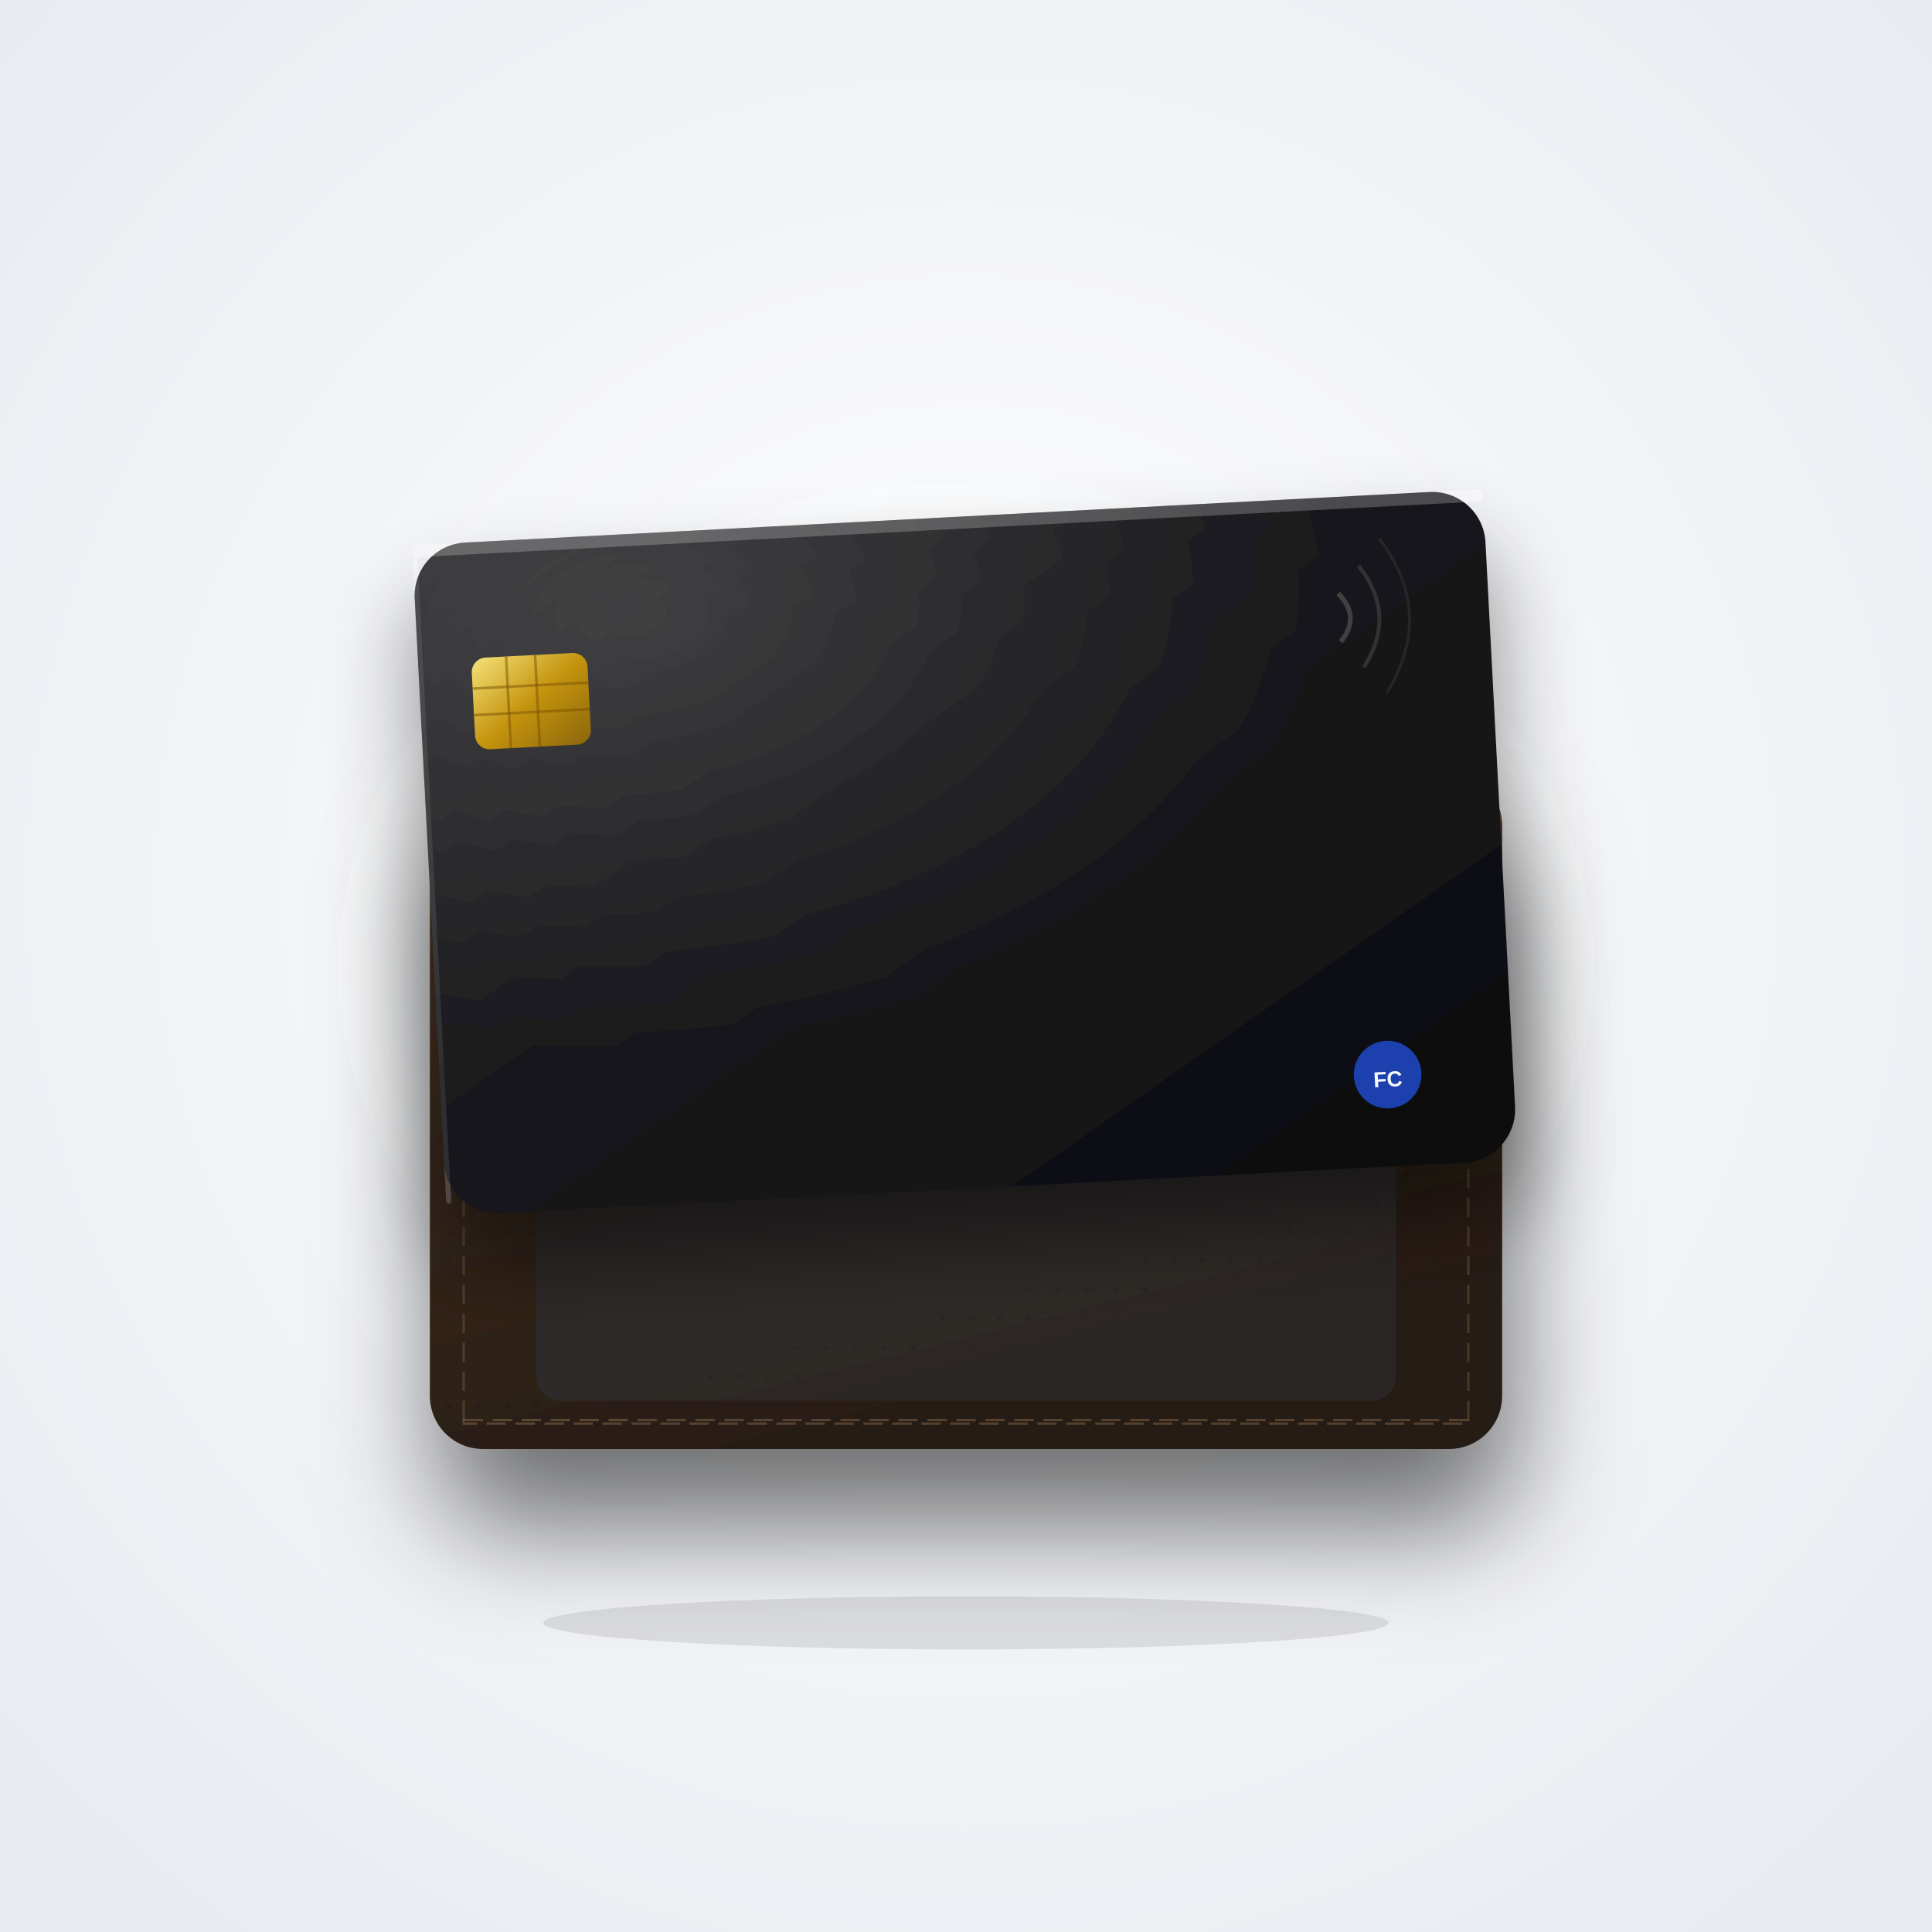
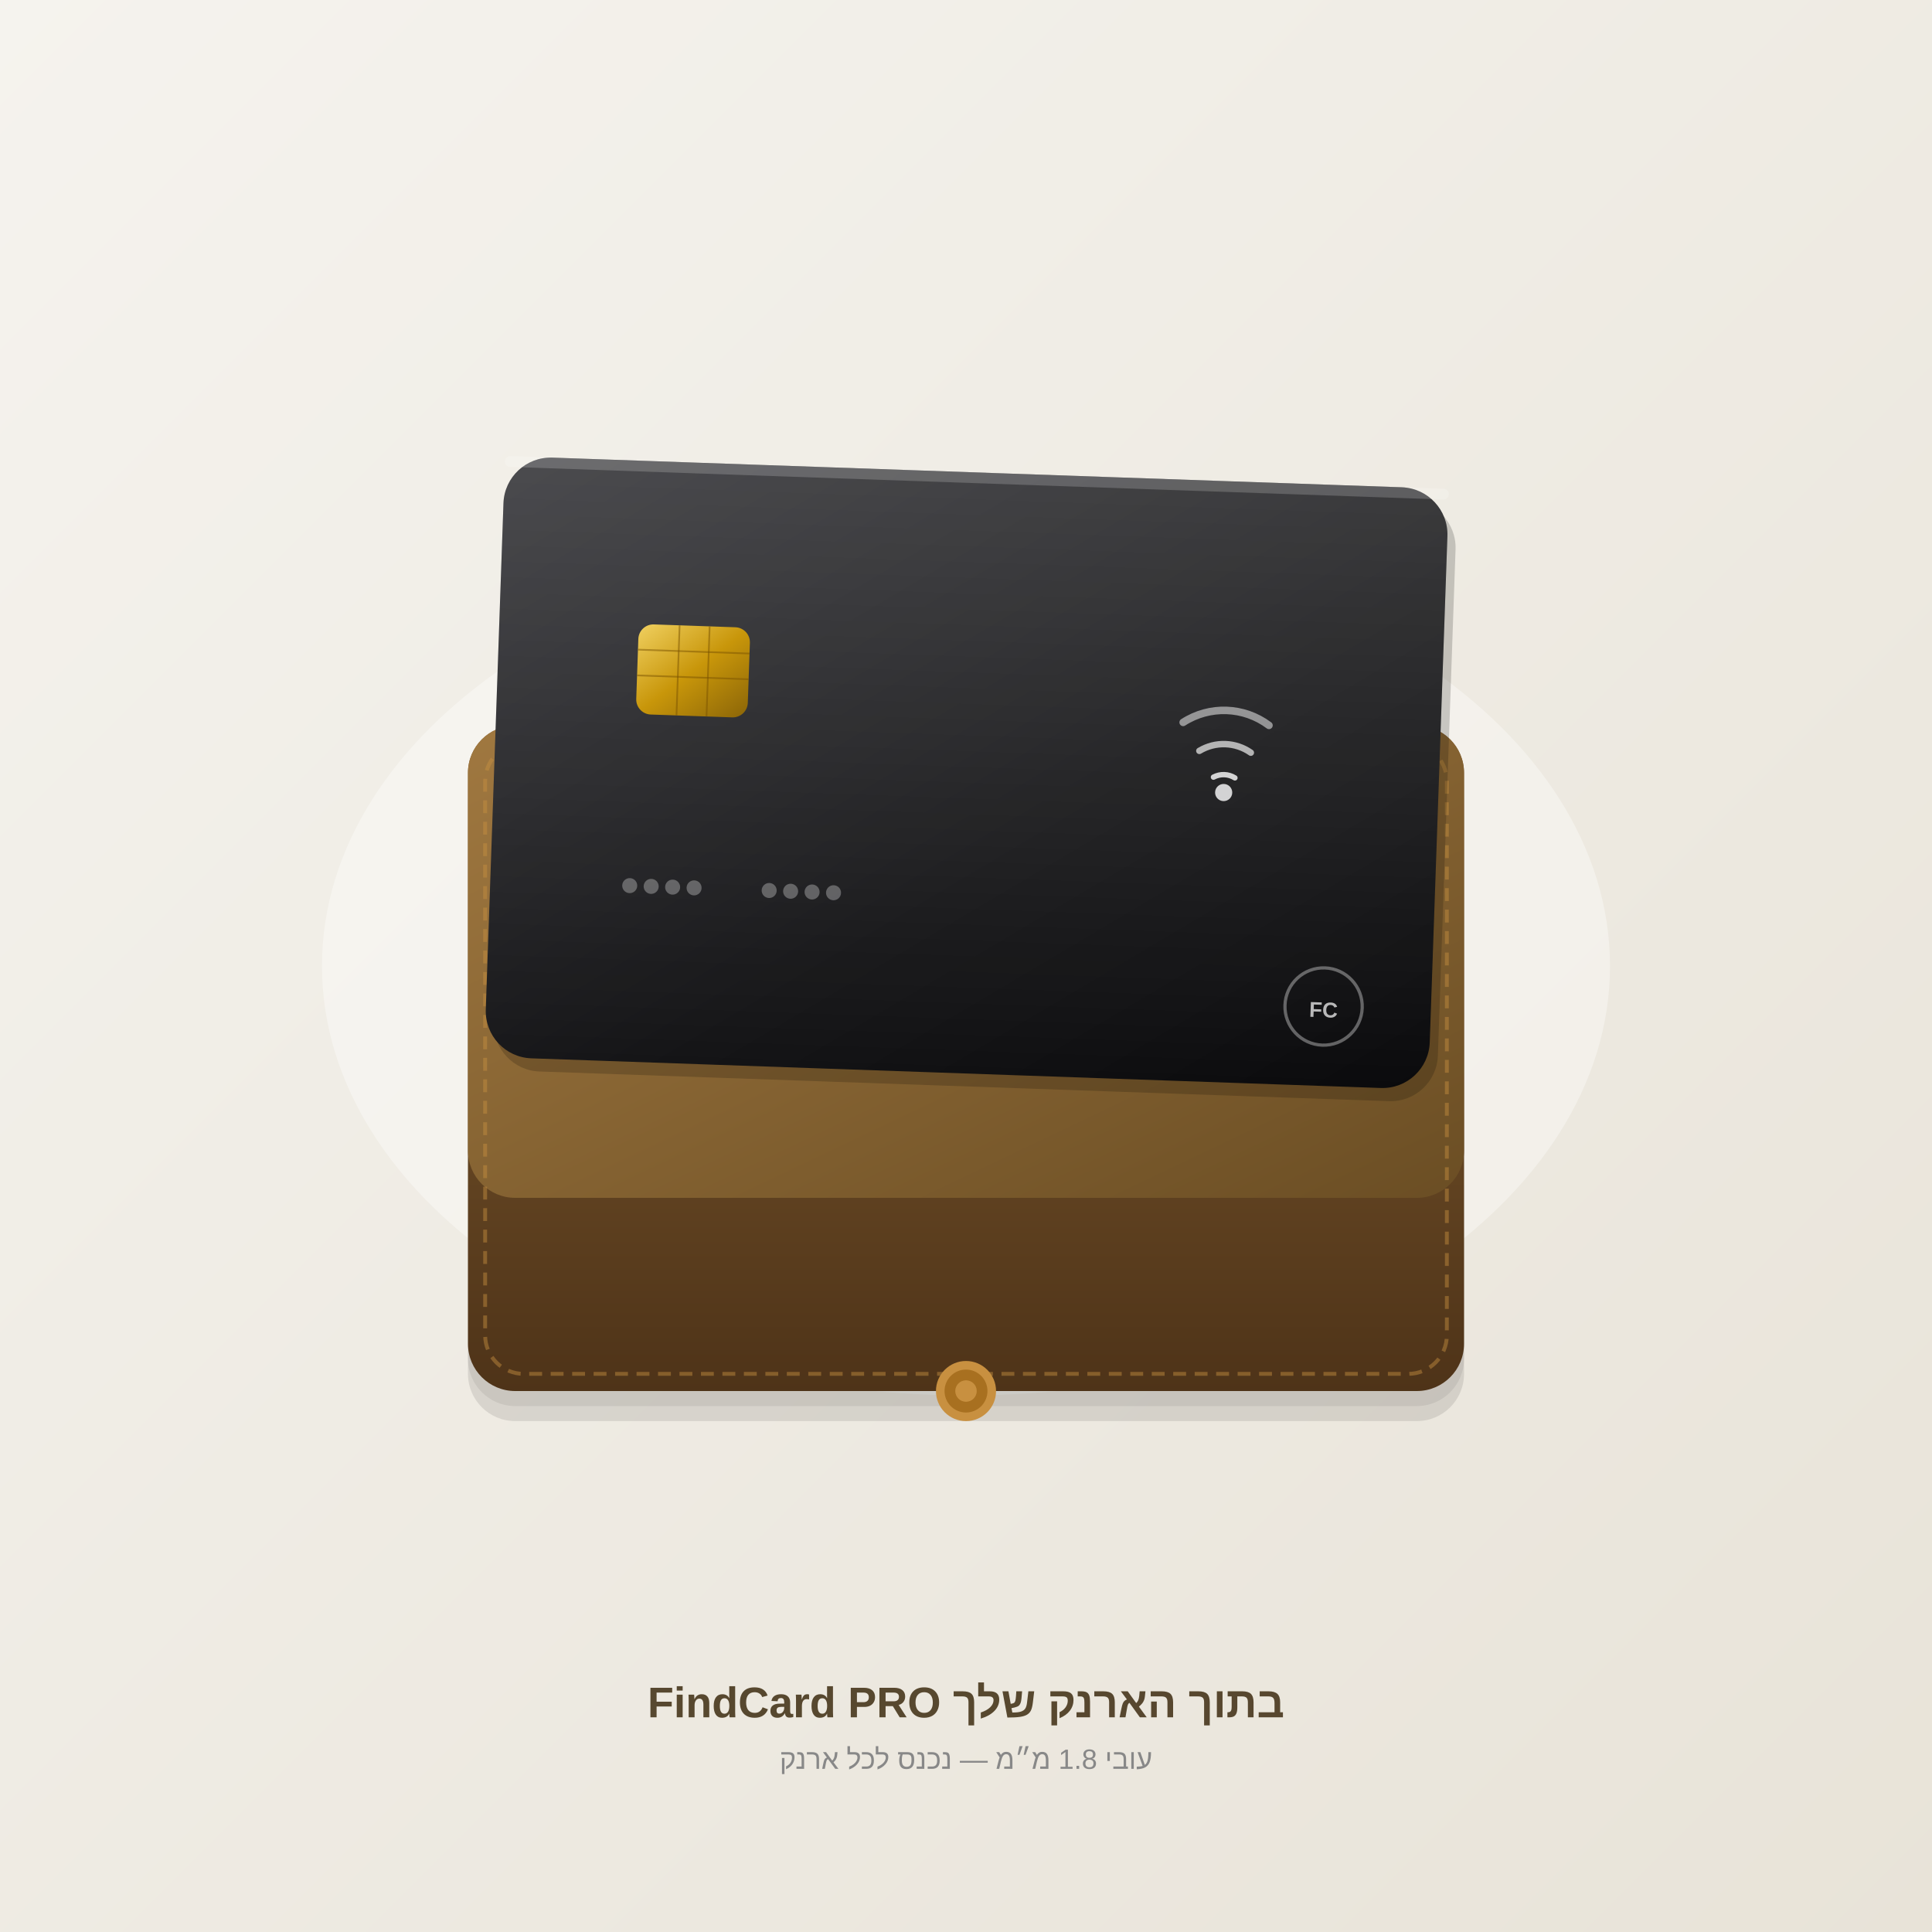
- <svg xmlns="http://www.w3.org/2000/svg" viewBox="0 0 800 800">
+ <svg xmlns="http://www.w3.org/2000/svg" viewBox="0 0 900 900" shape-rendering="geometricPrecision" text-rendering="geometricPrecision">
  <defs>
-     <radialGradient id="p2bg" cx="50%" cy="46%" r="70%">
-       <stop offset="0%" stop-color="#FFFFFF" />
-       <stop offset="100%" stop-color="#E8EAF0" />
-     </radialGradient>
-     <linearGradient id="p2wallet" x1="0%" y1="0%" x2="40%" y2="100%">
-       <stop offset="0%" stop-color="#4A3728" />
-       <stop offset="40%" stop-color="#3A2A1E" />
-       <stop offset="100%" stop-color="#271C13" />
+     <linearGradient id="bg2" x1="0%" y1="0%" x2="100%" y2="100%">
+       <stop offset="0%" stop-color="#F5F3EE" />
+       <stop offset="100%" stop-color="#E8E3D8" />
    </linearGradient>
-     <linearGradient id="p2walletTop" x1="0%" y1="0%" x2="0%" y2="100%">
-       <stop offset="0%" stop-color="#6B4C36" />
-       <stop offset="100%" stop-color="#4A3728" />
+     <linearGradient id="walletMain" x1="0%" y1="0%" x2="0%" y2="100%">
+       <stop offset="0%" stop-color="#8B6A3E" />
+       <stop offset="40%" stop-color="#704F28" />
+       <stop offset="100%" stop-color="#4E3318" />
    </linearGradient>
-     <linearGradient id="p2card" x1="0%" y1="0%" x2="100%" y2="100%">
-       <stop offset="0%" stop-color="#2A2A2D" />
-       <stop offset="40%" stop-color="#1A1A1D" />
-       <stop offset="100%" stop-color="#0C0C0E" />
+     <linearGradient id="walletFace" x1="0%" y1="0%" x2="100%" y2="100%">
+       <stop offset="0%" stop-color="#A07840" />
+       <stop offset="100%" stop-color="#6B4E24" />
    </linearGradient>
-     <radialGradient id="p2gloss" cx="20%" cy="12%" r="65%">
-       <stop offset="0%" stop-color="#FFFFFF" stop-opacity="0.13" />
-       <stop offset="100%" stop-color="#FFFFFF" stop-opacity="0" />
-     </radialGradient>
-     <filter id="p2shadow" x="-25%" y="-25%" width="150%" height="170%">
-       <feGaussianBlur in="SourceAlpha" stdDeviation="18" result="blur" />
-       <feOffset dx="0" dy="22" in="blur" result="ob" />
-       <feComponentTransfer in="ob" result="s">
-         <feFuncA type="linear" slope="0.45" />
-       </feComponentTransfer>
-       <feMerge>
-         <feMergeNode in="s" />
-         <feMergeNode in="SourceGraphic" />
-       </feMerge>
-     </filter>
-     <filter id="p2walletShadow" x="-20%" y="-15%" width="140%" height="150%">
-       <feGaussianBlur in="SourceAlpha" stdDeviation="24" result="blur" />
-       <feOffset dx="4" dy="32" in="blur" result="ob" />
-       <feComponentTransfer in="ob" result="s">
-         <feFuncA type="linear" slope="0.55" />
-       </feComponentTransfer>
-       <feMerge>
-         <feMergeNode in="s" />
-         <feMergeNode in="SourceGraphic" />
-       </feMerge>
-     </filter>
-     <pattern id="p2leather" x="0" y="0" width="12" height="12" patternUnits="userSpaceOnUse">
-       <rect width="12" height="12" fill="none" />
-       <circle cx="6" cy="6" r="1.2" fill="black" opacity="0.08" />
-     </pattern>
-     <linearGradient id="p2chip" x1="0%" y1="0%" x2="100%" y2="100%">
-       <stop offset="0%" stop-color="#F5E27A" />
-       <stop offset="50%" stop-color="#C4940F" />
+     <linearGradient id="card2" x1="0%" y1="0%" x2="100%" y2="100%">
+       <stop offset="0%" stop-color="#2C2C30" />
+       <stop offset="60%" stop-color="#141416" />
+       <stop offset="100%" stop-color="#0A0A0C" />
+     </linearGradient>
+     <linearGradient id="cardShine2" x1="0%" y1="0%" x2="0%" y2="100%">
+       <stop offset="0%" stop-color="#ffffff" stop-opacity="0.15" />
+       <stop offset="100%" stop-color="#ffffff" stop-opacity="0" />
+     </linearGradient>
+     <linearGradient id="chip2" x1="0%" y1="0%" x2="100%" y2="100%">
+       <stop offset="0%" stop-color="#F0D060" />
+       <stop offset="50%" stop-color="#C8960A" />
      <stop offset="100%" stop-color="#8B6508" />
    </linearGradient>
  </defs>
-   <rect width="800" height="800" fill="url(#p2bg)" />
-   <ellipse cx="400" cy="400" rx="260" ry="200" fill="white" opacity="0.32" />
-   <g filter="url(#p2walletShadow)">
-     <rect x="178" y="320" width="444" height="280" rx="22" fill="url(#p2wallet)" />
-     <rect x="178" y="320" width="444" height="280" rx="22" fill="url(#p2leather)" opacity="0.55" />
-     <rect x="178" y="320" width="444" height="50" rx="22" fill="url(#p2walletTop)" />
-     <rect x="178" y="350" width="444" height="20" fill="url(#p2walletTop)" />
-     <rect x="192" y="332" width="416" height="1.5" fill="none" stroke="#9B7A5A" stroke-width="1" stroke-dasharray="8 4" opacity="0.50" />
-     <rect x="192" y="588" width="416" height="1.5" fill="none" stroke="#9B7A5A" stroke-width="1" stroke-dasharray="8 4" opacity="0.40" />
-     <rect x="192" y="448" width="416" height="2" fill="black" opacity="0.22" />
-     <line x1="192" y1="340" x2="192" y2="588" stroke="#9B7A5A" stroke-width="1" stroke-dasharray="8 4" opacity="0.30" />
-     <line x1="608" y1="340" x2="608" y2="588" stroke="#9B7A5A" stroke-width="1" stroke-dasharray="8 4" opacity="0.30" />
-     <rect x="222" y="458" width="356" height="122" rx="10" fill="#2E2E32" opacity="0.65" />
-     <rect x="222" y="458" width="356" height="4" rx="2" fill="white" opacity="0.06" />
+   <rect width="900" height="900" fill="url(#bg2)" />
+   <ellipse cx="450" cy="450" rx="300" ry="200" fill="white" opacity="0.35" />
+   <rect x="218" y="338" width="464" height="310" rx="22" fill="#000" opacity="0.10" transform="translate(0,14)" />
+   <rect x="218" y="338" width="464" height="310" rx="22" fill="#000" opacity="0.07" transform="translate(0,7)" />
+   <rect x="218" y="338" width="464" height="310" rx="22" fill="url(#walletMain)" />
+   <rect x="218" y="338" width="464" height="220" rx="22" fill="url(#walletFace)" />
+   <g fill="#5A3A15" opacity="0.18">
+     <circle cx="248" cy="369" r="2.5" />
+     <circle cx="278" cy="369" r="2.5" />
+     <circle cx="308" cy="369" r="2.5" />
+     <circle cx="338" cy="369" r="2.5" />
+     <circle cx="368" cy="369" r="2.5" />
+     <circle cx="398" cy="369" r="2.5" />
+     <circle cx="428" cy="369" r="2.5" />
+     <circle cx="458" cy="369" r="2.5" />
+     <circle cx="488" cy="369" r="2.5" />
+     <circle cx="518" cy="369" r="2.5" />
+     <circle cx="548" cy="369" r="2.5" />
+     <circle cx="578" cy="369" r="2.5" />
+     <circle cx="263" cy="387" r="2.5" />
+     <circle cx="293" cy="387" r="2.5" />
+     <circle cx="323" cy="387" r="2.5" />
+     <circle cx="353" cy="387" r="2.5" />
+     <circle cx="383" cy="387" r="2.5" />
+     <circle cx="413" cy="387" r="2.5" />
+     <circle cx="443" cy="387" r="2.5" />
+     <circle cx="473" cy="387" r="2.5" />
+     <circle cx="503" cy="387" r="2.5" />
  </g>
-   <g filter="url(#p2shadow)" transform="translate(400, 362) rotate(-3)">
-     <rect x="-222" y="-148" width="444" height="278" rx="22" fill="url(#p2card)" />
-     <rect x="-222" y="-148" width="444" height="278" rx="22" fill="url(#p2gloss)" />
-     <rect x="-222" y="-148" width="444" height="5" rx="2.5" fill="white" opacity="0.22" />
-     <rect x="-222" y="-143" width="2" height="268" rx="1" fill="white" opacity="0.09" />
-     <rect x="-200" y="-100" width="48" height="38" rx="6" fill="url(#p2chip)" />
-     <rect x="-200" y="-88" width="48" height="1.1" fill="#7A4F00" opacity="0.50" />
-     <rect x="-200" y="-77" width="48" height="1.1" fill="#7A4F00" opacity="0.50" />
-     <rect x="-186" y="-100" width="1.1" height="38" fill="#7A4F00" opacity="0.50" />
-     <rect x="-174" y="-100" width="1.1" height="38" fill="#7A4F00" opacity="0.50" />
-     <path d="M160 -108 Q169 -98 160 -88" stroke="white" stroke-width="2" fill="none" opacity="0.18" />
-     <path d="M169 -119 Q184 -98 169 -77" stroke="white" stroke-width="1.6" fill="none" opacity="0.12" />
-     <path d="M178 -130 Q200 -98 178 -66" stroke="white" stroke-width="1.2" fill="none" opacity="0.07" />
-     <circle cx="170" cy="92" r="14" fill="#1D4ED8" opacity="0.78" />
-     <text x="170" y="97" font-family="'Arial Black', Arial, sans-serif" font-size="9" font-weight="900" fill="white" text-anchor="middle" direction="ltr" opacity="0.96">FC</text>
+   <rect x="226" y="346" width="448" height="294" rx="18" fill="none" stroke="#C89040" stroke-width="1.8" stroke-dasharray="6 4" opacity="0.45" />
+   <circle cx="450" cy="648" r="14" fill="#C89040" />
+   <circle cx="450" cy="648" r="10" fill="#A87020" />
+   <circle cx="450" cy="648" r="5" fill="#C89040" />
+   <g transform="translate(450 368) rotate(2)">
+     <rect x="-220" y="-148" width="440" height="280" rx="22" fill="#000" opacity="0.18" transform="translate(4,6)" />
+     <rect x="-220" y="-148" width="440" height="280" rx="22" fill="url(#card2)" />
+     <rect x="-220" y="-148" width="440" height="280" rx="22" fill="url(#cardShine2)" />
+     <rect x="-220" y="-148" width="440" height="5" rx="2.5" fill="white" opacity="0.18" />
+     <rect x="-155" y="-72" width="52" height="42" rx="7" fill="url(#chip2)" />
+     <line x1="-155" y1="-60" x2="-103" y2="-60" stroke="#7A5200" stroke-width="0.8" opacity="0.5" />
+     <line x1="-155" y1="-48" x2="-103" y2="-48" stroke="#7A5200" stroke-width="0.8" opacity="0.5" />
+     <line x1="-136" y1="-72" x2="-136" y2="-30" stroke="#7A5200" stroke-width="0.8" opacity="0.5" />
+     <line x1="-122" y1="-72" x2="-122" y2="-30" stroke="#7A5200" stroke-width="0.8" opacity="0.5" />
+     <g fill="none" stroke="white" stroke-linecap="round">
+       <path d="M100,-35 A35,35 0 0,1 140,-35" stroke-width="3.5" opacity="0.5" />
+       <path d="M108,-22 A22,22 0 0,1 132,-22" stroke-width="3" opacity="0.65" />
+       <path d="M115,-10 A10,10 0 0,1 125,-10" stroke-width="2.5" opacity="0.8" />
+       <circle cx="120" cy="-3" r="3.5" fill="white" opacity="0.8" />
+     </g>
+     <g fill="white" opacity="0.3">
+       <circle cx="-155" cy="50" r="3.5" />
+       <circle cx="-145" cy="50" r="3.5" />
+       <circle cx="-135" cy="50" r="3.5" />
+       <circle cx="-125" cy="50" r="3.5" />
+       <circle cx="-90" cy="50" r="3.5" />
+       <circle cx="-80" cy="50" r="3.5" />
+       <circle cx="-70" cy="50" r="3.5" />
+       <circle cx="-60" cy="50" r="3.5" />
+     </g>
+     <circle cx="170" cy="95" r="18" fill="none" stroke="white" stroke-width="1.5" opacity="0.35" />
+     <text x="170" y="100" font-family="Arial" font-size="10" font-weight="700" fill="white" opacity="0.7" text-anchor="middle">FC</text>
  </g>
-   <ellipse cx="400" cy="672" rx="175" ry="11" fill="black" opacity="0.09" />
+   <text x="450" y="800" font-family="Arial, sans-serif" font-size="20" font-weight="700" fill="#3D2B10" text-anchor="middle" opacity="0.85">FindCard PRO בתוך הארנק שלך</text>
+   <text x="450" y="824" font-family="Arial, sans-serif" font-size="13" fill="#888" text-anchor="middle">עובי 1.8 מ״מ — נכנס לכל ארנק</text>
</svg>
